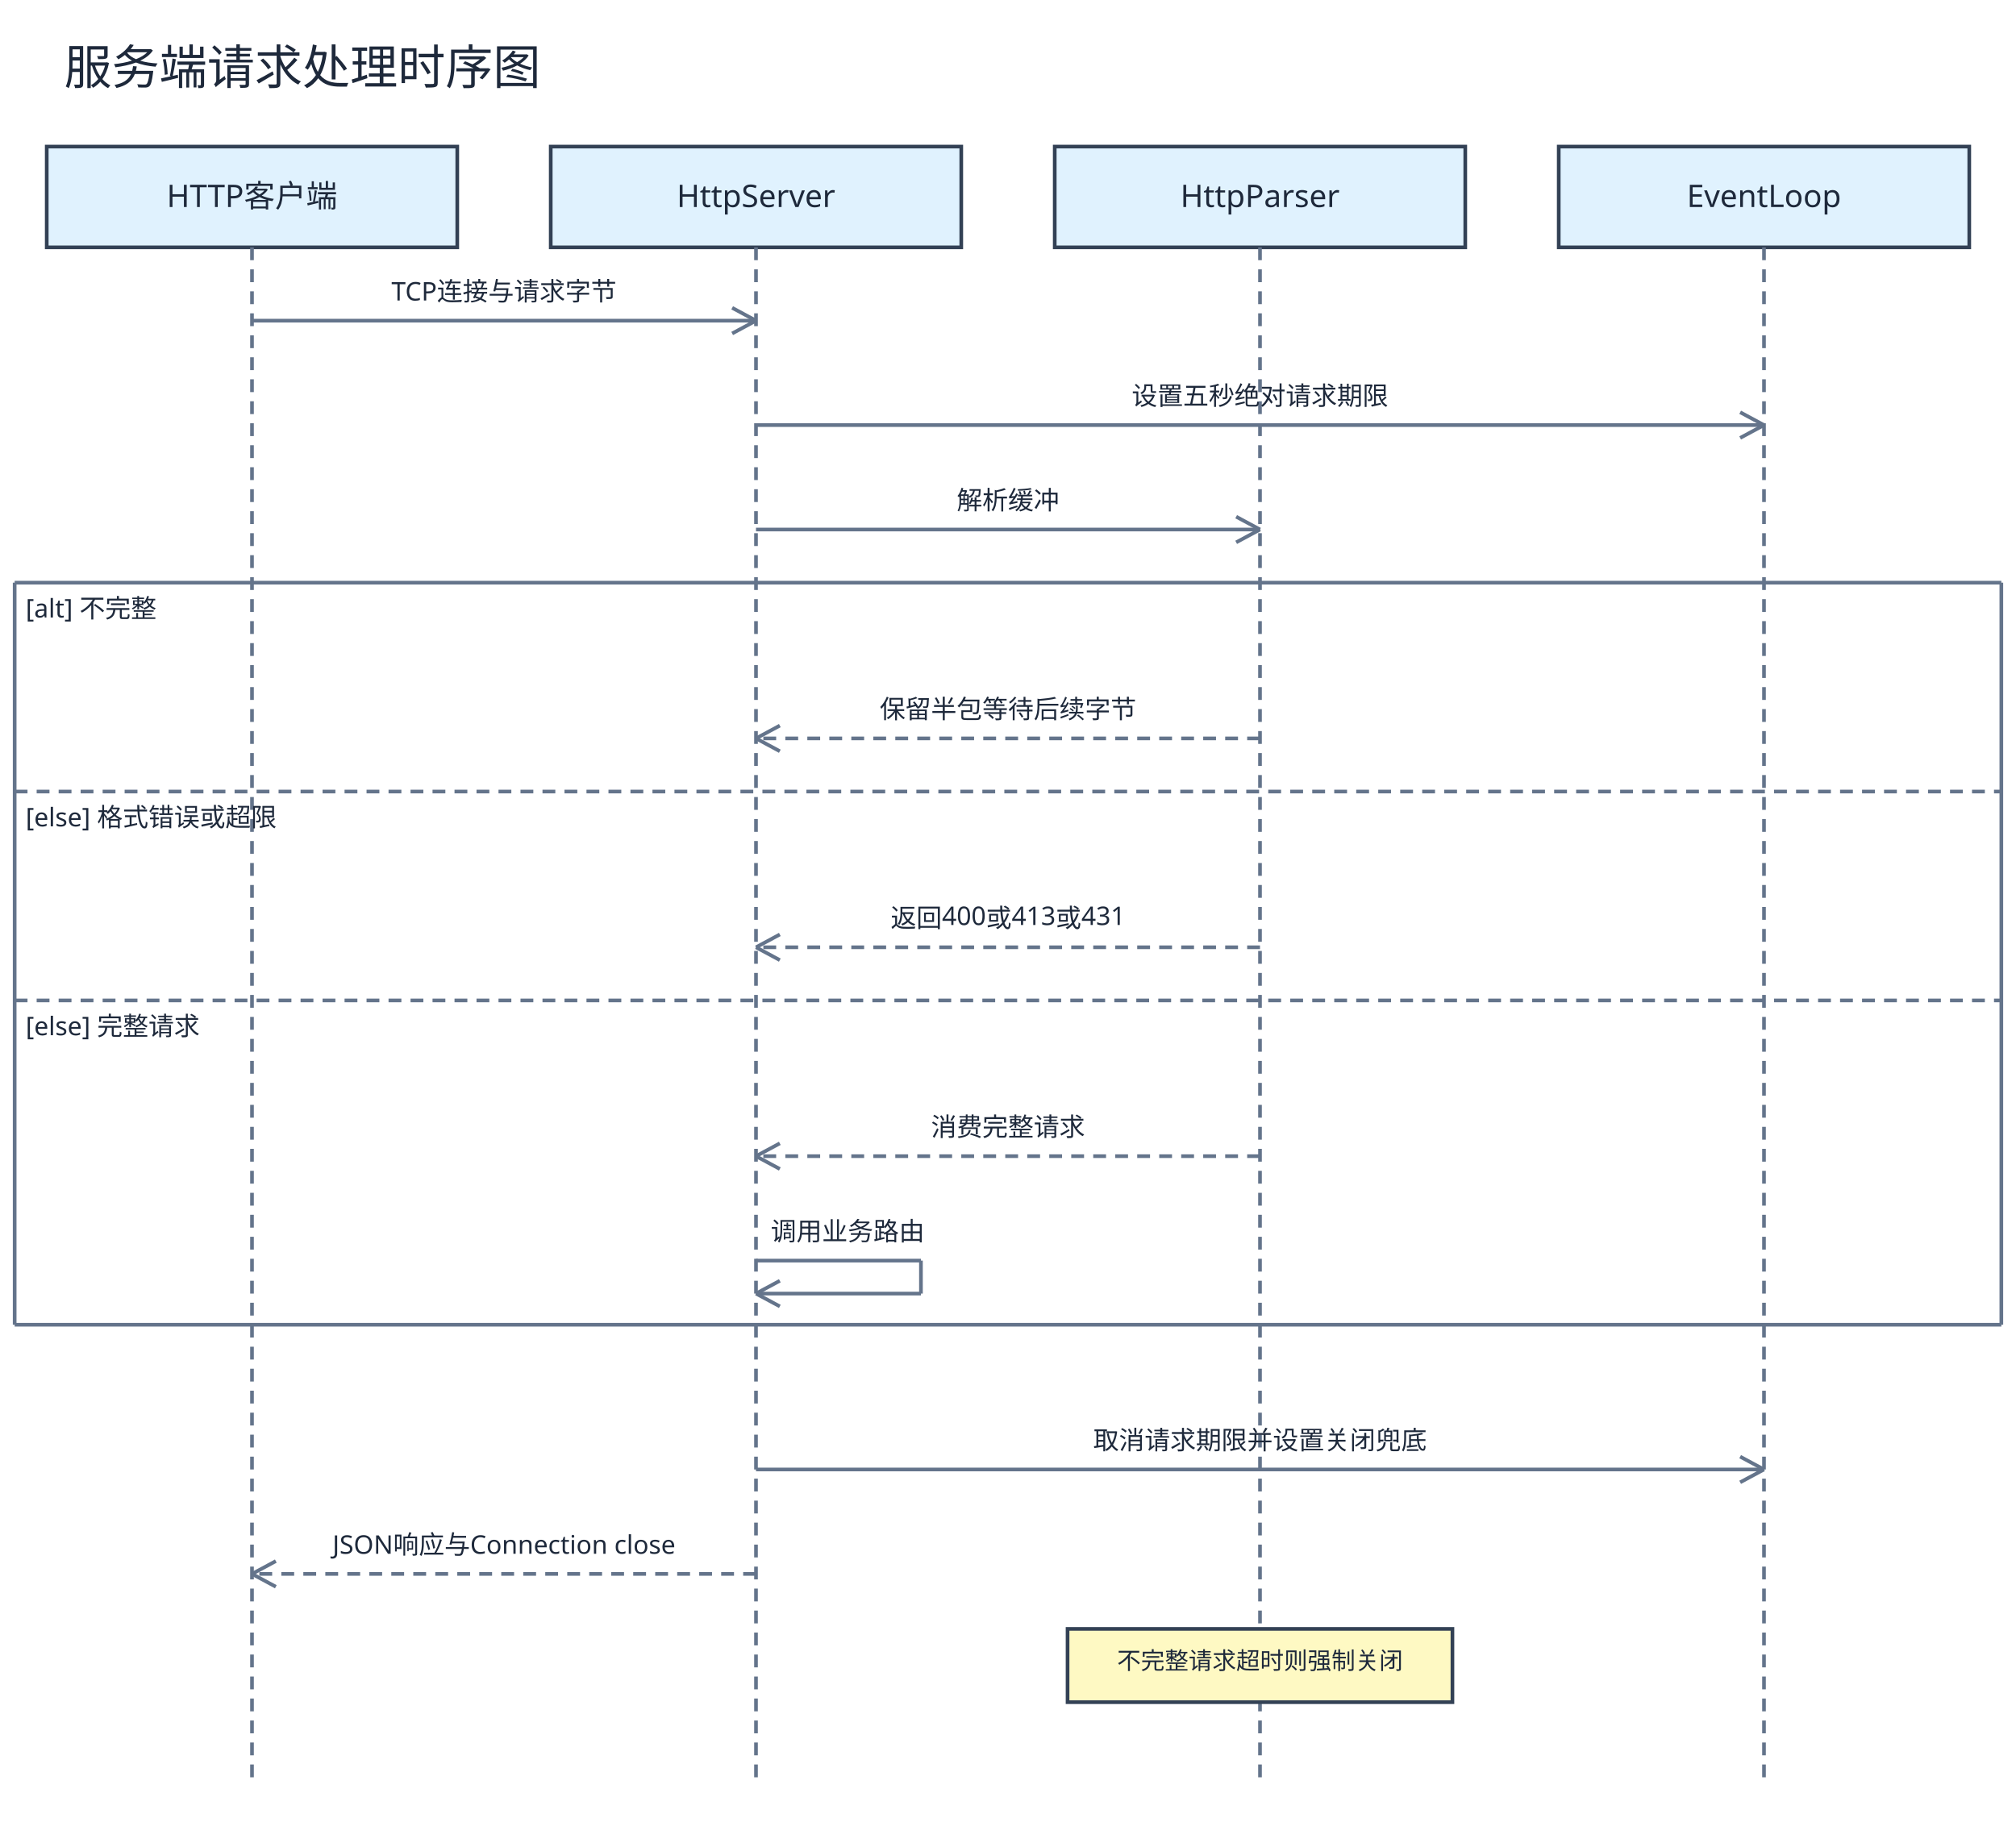
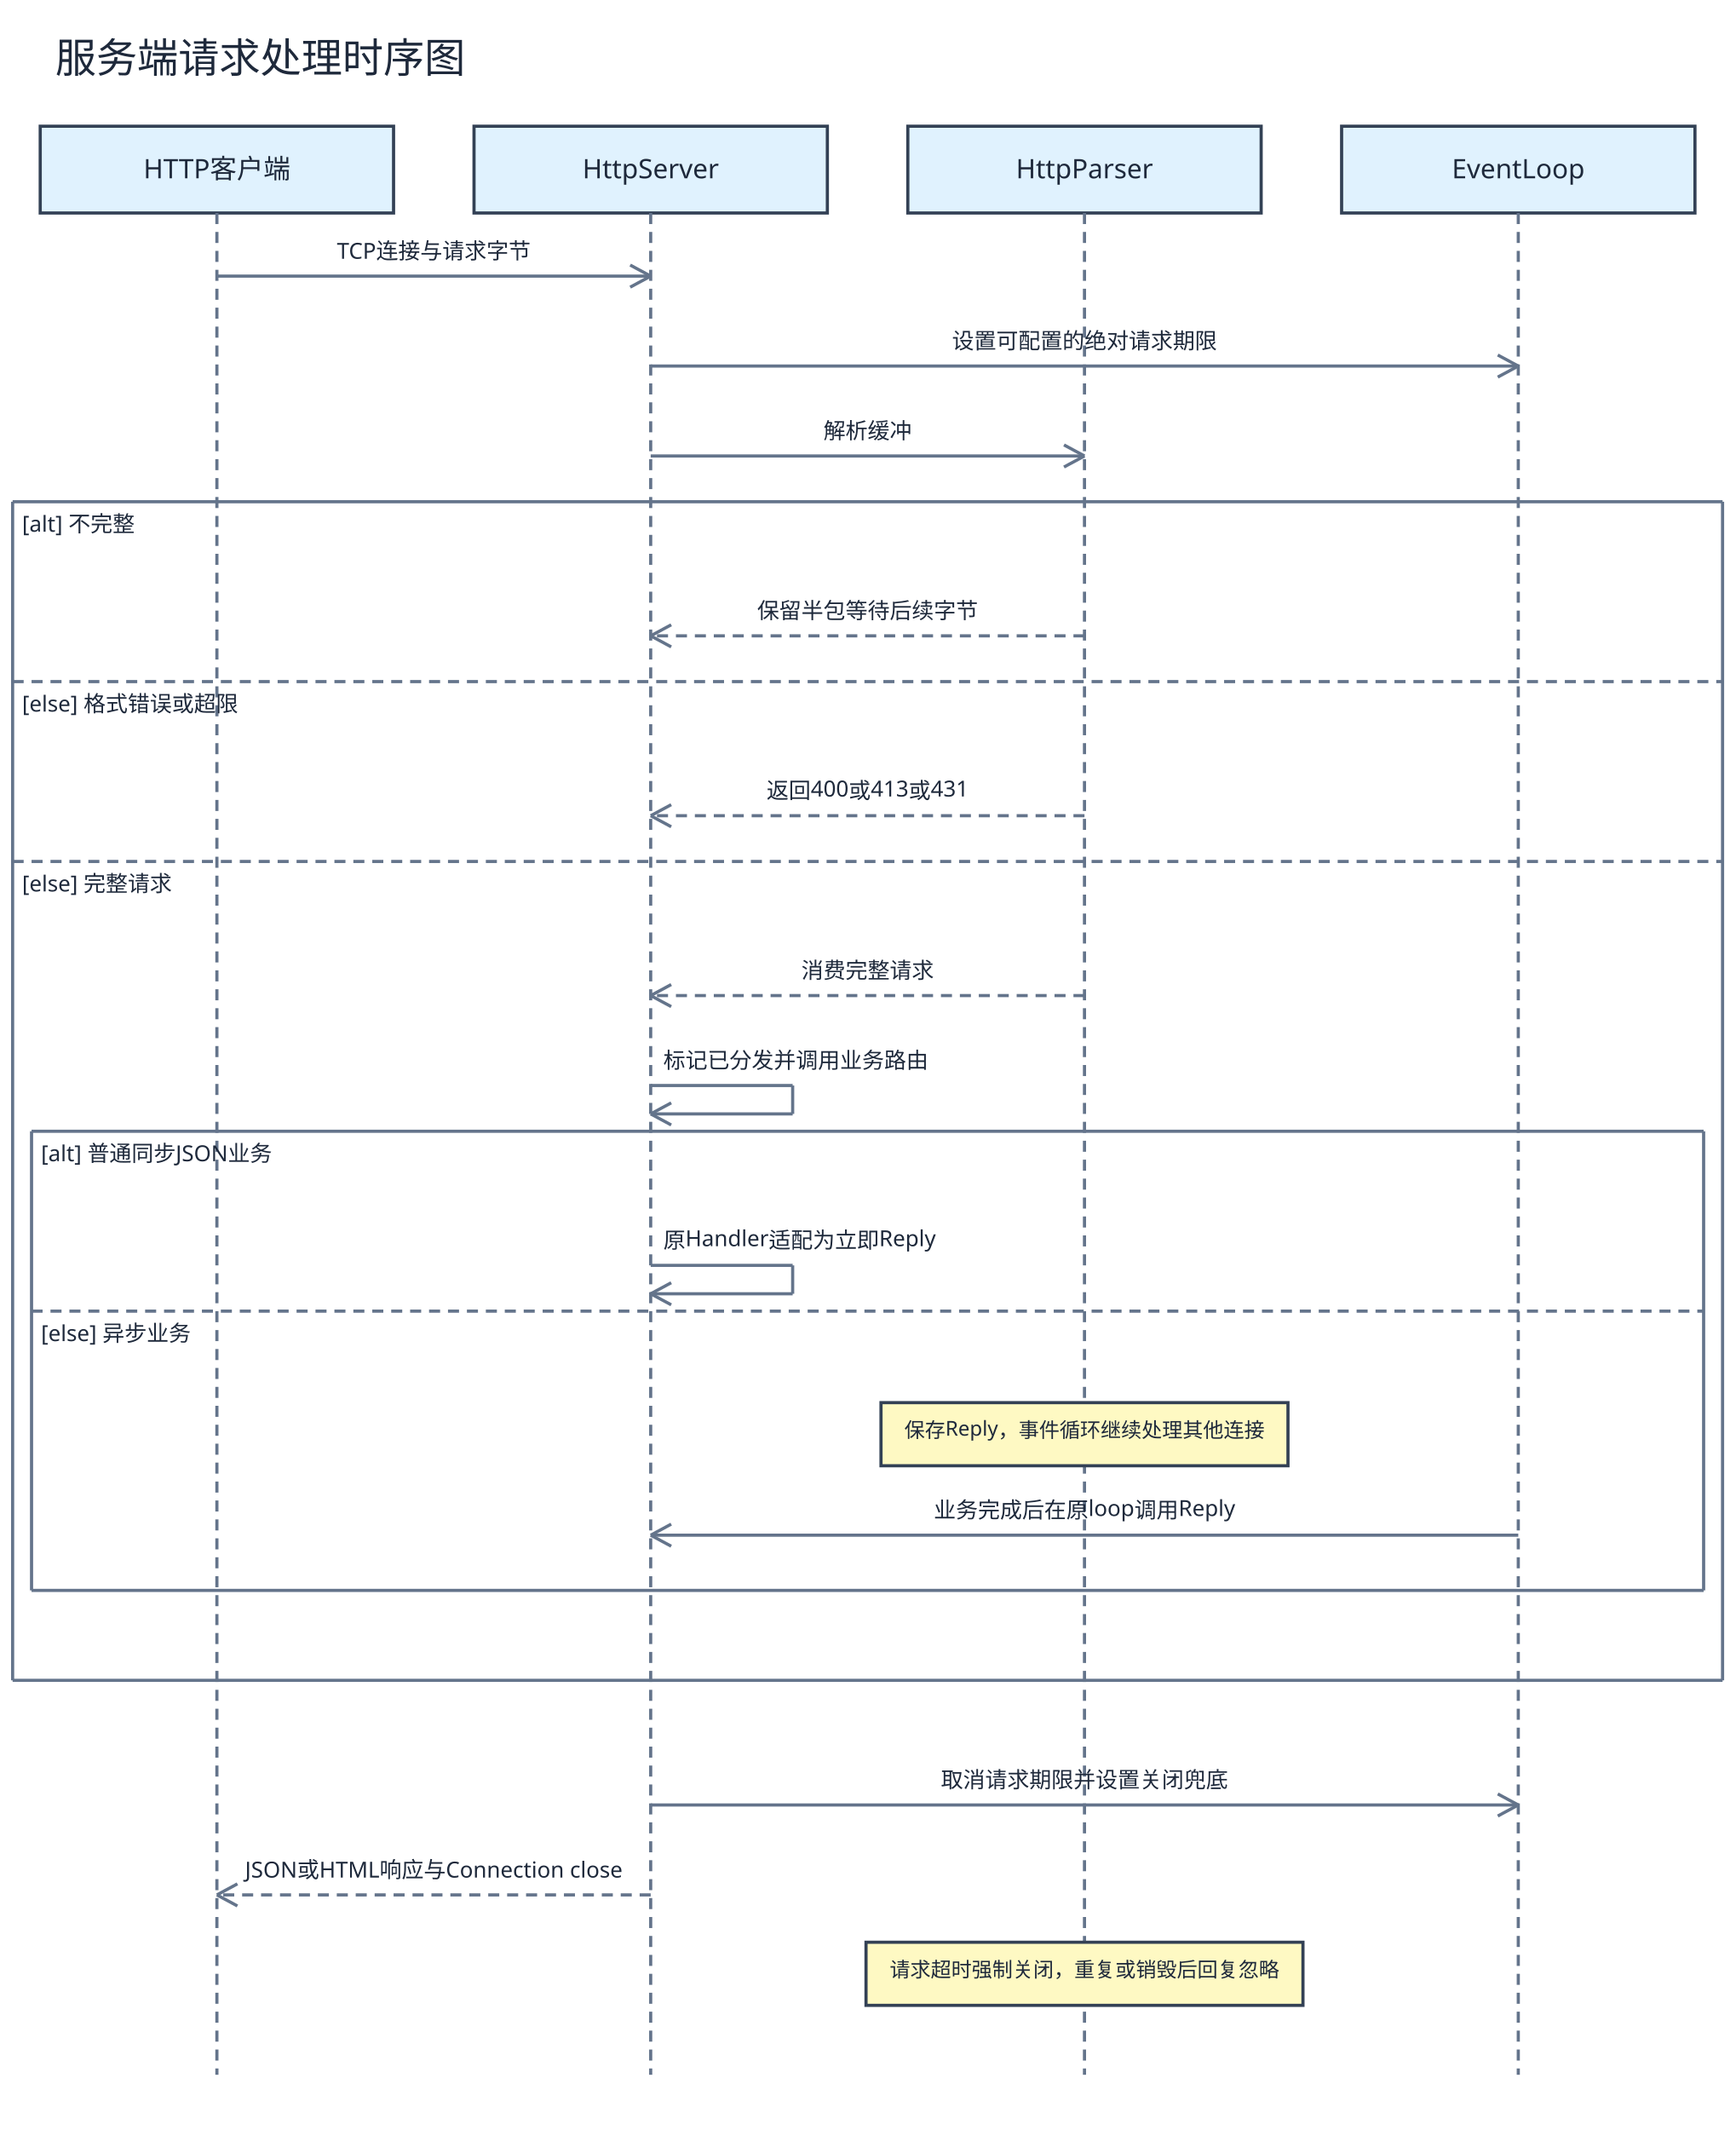
- <svg xmlns="http://www.w3.org/2000/svg" width="1100" height="1008" viewBox="0 0 1100 1008">
+ <svg xmlns="http://www.w3.org/2000/svg" width="1100" height="1350" viewBox="0 0 1100 1350">
  <text x="35" y="46" fill="#1e293b" font-family="Microsoft YaHei, sans-serif" font-size="26" text-anchor="start">服务端请求处理时序图</text>
  <rect x="25.5" y="80" width="224" height="55" fill="#e0f2fe" stroke="#334155" stroke-width="2" />
  <text x="137.5" y="113" fill="#1e293b" font-family="Microsoft YaHei, sans-serif" font-size="17" text-anchor="middle">HTTP客户端</text>
-   <line x1="137.5" y1="135" x2="137.5" y2="973" stroke="#64748b" stroke-width="2" stroke-dasharray="7 5" />
+   <line x1="137.5" y1="135" x2="137.5" y2="1315" stroke="#64748b" stroke-width="2" stroke-dasharray="7 5" />
  <rect x="300.5" y="80" width="224" height="55" fill="#e0f2fe" stroke="#334155" stroke-width="2" />
  <text x="412.5" y="113" fill="#1e293b" font-family="Microsoft YaHei, sans-serif" font-size="17" text-anchor="middle">HttpServer</text>
-   <line x1="412.5" y1="135" x2="412.5" y2="973" stroke="#64748b" stroke-width="2" stroke-dasharray="7 5" />
+   <line x1="412.5" y1="135" x2="412.5" y2="1315" stroke="#64748b" stroke-width="2" stroke-dasharray="7 5" />
  <rect x="575.5" y="80" width="224" height="55" fill="#e0f2fe" stroke="#334155" stroke-width="2" />
  <text x="687.5" y="113" fill="#1e293b" font-family="Microsoft YaHei, sans-serif" font-size="17" text-anchor="middle">HttpParser</text>
-   <line x1="687.5" y1="135" x2="687.5" y2="973" stroke="#64748b" stroke-width="2" stroke-dasharray="7 5" />
+   <line x1="687.5" y1="135" x2="687.5" y2="1315" stroke="#64748b" stroke-width="2" stroke-dasharray="7 5" />
  <rect x="850.5" y="80" width="224" height="55" fill="#e0f2fe" stroke="#334155" stroke-width="2" />
  <text x="962.5" y="113" fill="#1e293b" font-family="Microsoft YaHei, sans-serif" font-size="17" text-anchor="middle">EventLoop</text>
-   <line x1="962.5" y1="135" x2="962.5" y2="973" stroke="#64748b" stroke-width="2" stroke-dasharray="7 5" />
+   <line x1="962.5" y1="135" x2="962.5" y2="1315" stroke="#64748b" stroke-width="2" stroke-dasharray="7 5" />
  <line x1="137.5" y1="175" x2="412.5" y2="175" stroke="#64748b" stroke-width="2" />
  <line x1="412.5" y1="175" x2="399.5" y2="182.0" stroke="#64748b" stroke-width="2" />
  <line x1="412.5" y1="175" x2="399.5" y2="168.0" stroke="#64748b" stroke-width="2" />
  <text x="275.0" y="164" fill="#1e293b" font-family="Microsoft YaHei, sans-serif" font-size="14" text-anchor="middle">TCP连接与请求字节</text>
  <line x1="412.5" y1="232" x2="962.5" y2="232" stroke="#64748b" stroke-width="2" />
  <line x1="962.5" y1="232" x2="949.5" y2="239.0" stroke="#64748b" stroke-width="2" />
  <line x1="962.5" y1="232" x2="949.5" y2="225.0" stroke="#64748b" stroke-width="2" />
-   <text x="687.5" y="221" fill="#1e293b" font-family="Microsoft YaHei, sans-serif" font-size="14" text-anchor="middle">设置五秒绝对请求期限</text>
+   <text x="687.5" y="221" fill="#1e293b" font-family="Microsoft YaHei, sans-serif" font-size="14" text-anchor="middle">设置可配置的绝对请求期限</text>
  <line x1="412.5" y1="289" x2="687.5" y2="289" stroke="#64748b" stroke-width="2" />
  <line x1="687.5" y1="289" x2="674.5" y2="296.0" stroke="#64748b" stroke-width="2" />
  <line x1="687.5" y1="289" x2="674.5" y2="282.0" stroke="#64748b" stroke-width="2" />
  <text x="550.0" y="278" fill="#1e293b" font-family="Microsoft YaHei, sans-serif" font-size="14" text-anchor="middle">解析缓冲</text>
  <text x="14" y="337" fill="#1e293b" font-family="Microsoft YaHei, sans-serif" font-size="14" text-anchor="start">[alt] 不完整</text>
  <line x1="8" y1="318" x2="1092" y2="318" stroke="#64748b" stroke-width="2" />
  <line x1="687.5" y1="403" x2="412.5" y2="403" stroke="#64748b" stroke-width="2" stroke-dasharray="7 5" />
  <line x1="412.5" y1="403" x2="425.5" y2="396.0" stroke="#64748b" stroke-width="2" />
  <line x1="412.5" y1="403" x2="425.5" y2="410.0" stroke="#64748b" stroke-width="2" />
  <text x="550.0" y="392" fill="#1e293b" font-family="Microsoft YaHei, sans-serif" font-size="14" text-anchor="middle">保留半包等待后续字节</text>
  <line x1="8" y1="432" x2="1092" y2="432" stroke="#64748b" stroke-width="2" stroke-dasharray="7 5" />
  <text x="14" y="451" fill="#1e293b" font-family="Microsoft YaHei, sans-serif" font-size="14" text-anchor="start">[else] 格式错误或超限</text>
  <line x1="687.5" y1="517" x2="412.5" y2="517" stroke="#64748b" stroke-width="2" stroke-dasharray="7 5" />
  <line x1="412.5" y1="517" x2="425.5" y2="510.0" stroke="#64748b" stroke-width="2" />
  <line x1="412.5" y1="517" x2="425.5" y2="524.0" stroke="#64748b" stroke-width="2" />
  <text x="550.0" y="506" fill="#1e293b" font-family="Microsoft YaHei, sans-serif" font-size="14" text-anchor="middle">返回400或413或431</text>
  <line x1="8" y1="546" x2="1092" y2="546" stroke="#64748b" stroke-width="2" stroke-dasharray="7 5" />
  <text x="14" y="565" fill="#1e293b" font-family="Microsoft YaHei, sans-serif" font-size="14" text-anchor="start">[else] 完整请求</text>
  <line x1="687.5" y1="631" x2="412.5" y2="631" stroke="#64748b" stroke-width="2" stroke-dasharray="7 5" />
  <line x1="412.5" y1="631" x2="425.5" y2="624.0" stroke="#64748b" stroke-width="2" />
  <line x1="412.5" y1="631" x2="425.5" y2="638.0" stroke="#64748b" stroke-width="2" />
  <text x="550.0" y="620" fill="#1e293b" font-family="Microsoft YaHei, sans-serif" font-size="14" text-anchor="middle">消费完整请求</text>
  <line x1="412.5" y1="688" x2="502.5" y2="688" stroke="#64748b" stroke-width="2" />
  <line x1="502.5" y1="688" x2="502.5" y2="706" stroke="#64748b" stroke-width="2" />
  <line x1="502.5" y1="706" x2="412.5" y2="706" stroke="#64748b" stroke-width="2" />
  <line x1="412.5" y1="706" x2="425.5" y2="699.0" stroke="#64748b" stroke-width="2" />
  <line x1="412.5" y1="706" x2="425.5" y2="713.0" stroke="#64748b" stroke-width="2" />
-   <text x="420.5" y="677" fill="#1e293b" font-family="Microsoft YaHei, sans-serif" font-size="14" text-anchor="start">调用业务路由</text>
-   <line x1="8" y1="318" x2="8" y2="723" stroke="#64748b" stroke-width="2" />
-   <line x1="1092" y1="318" x2="1092" y2="723" stroke="#64748b" stroke-width="2" />
-   <line x1="8" y1="723" x2="1092" y2="723" stroke="#64748b" stroke-width="2" />
-   <line x1="412.5" y1="802" x2="962.5" y2="802" stroke="#64748b" stroke-width="2" />
-   <line x1="962.5" y1="802" x2="949.5" y2="809.0" stroke="#64748b" stroke-width="2" />
-   <line x1="962.5" y1="802" x2="949.5" y2="795.0" stroke="#64748b" stroke-width="2" />
-   <text x="687.5" y="791" fill="#1e293b" font-family="Microsoft YaHei, sans-serif" font-size="14" text-anchor="middle">取消请求期限并设置关闭兜底</text>
-   <line x1="412.5" y1="859" x2="137.5" y2="859" stroke="#64748b" stroke-width="2" stroke-dasharray="7 5" />
-   <line x1="137.5" y1="859" x2="150.5" y2="852.0" stroke="#64748b" stroke-width="2" />
-   <line x1="137.5" y1="859" x2="150.5" y2="866.0" stroke="#64748b" stroke-width="2" />
-   <text x="275.0" y="848" fill="#1e293b" font-family="Microsoft YaHei, sans-serif" font-size="14" text-anchor="middle">JSON响应与Connection close</text>
-   <rect x="582.5" y="889" width="210.0" height="40" fill="#fef9c3" stroke="#334155" stroke-width="2" />
-   <text x="687.5" y="911" fill="#1e293b" font-family="Microsoft YaHei, sans-serif" font-size="13" text-anchor="middle">不完整请求超时则强制关闭</text>
+   <text x="420.5" y="677" fill="#1e293b" font-family="Microsoft YaHei, sans-serif" font-size="14" text-anchor="start">标记已分发并调用业务路由</text>
+   <text x="26" y="736" fill="#1e293b" font-family="Microsoft YaHei, sans-serif" font-size="14" text-anchor="start">[alt] 普通同步JSON业务</text>
+   <line x1="20" y1="717" x2="1080" y2="717" stroke="#64748b" stroke-width="2" />
+   <line x1="412.5" y1="802" x2="502.5" y2="802" stroke="#64748b" stroke-width="2" />
+   <line x1="502.5" y1="802" x2="502.5" y2="820" stroke="#64748b" stroke-width="2" />
+   <line x1="502.5" y1="820" x2="412.5" y2="820" stroke="#64748b" stroke-width="2" />
+   <line x1="412.5" y1="820" x2="425.5" y2="813.0" stroke="#64748b" stroke-width="2" />
+   <line x1="412.5" y1="820" x2="425.5" y2="827.0" stroke="#64748b" stroke-width="2" />
+   <text x="420.5" y="791" fill="#1e293b" font-family="Microsoft YaHei, sans-serif" font-size="14" text-anchor="start">原Handler适配为立即Reply</text>
+   <line x1="20" y1="831" x2="1080" y2="831" stroke="#64748b" stroke-width="2" stroke-dasharray="7 5" />
+   <text x="26" y="850" fill="#1e293b" font-family="Microsoft YaHei, sans-serif" font-size="14" text-anchor="start">[else] 异步业务</text>
+   <rect x="558.5" y="889" width="258.0" height="40" fill="#fef9c3" stroke="#334155" stroke-width="2" />
+   <text x="687.5" y="911" fill="#1e293b" font-family="Microsoft YaHei, sans-serif" font-size="13" text-anchor="middle">保存Reply，事件循环继续处理其他连接</text>
+   <line x1="962.5" y1="973" x2="412.5" y2="973" stroke="#64748b" stroke-width="2" />
+   <line x1="412.5" y1="973" x2="425.5" y2="966.0" stroke="#64748b" stroke-width="2" />
+   <line x1="412.5" y1="973" x2="425.5" y2="980.0" stroke="#64748b" stroke-width="2" />
+   <text x="687.5" y="962" fill="#1e293b" font-family="Microsoft YaHei, sans-serif" font-size="14" text-anchor="middle">业务完成后在原loop调用Reply</text>
+   <line x1="20" y1="717" x2="20" y2="1008" stroke="#64748b" stroke-width="2" />
+   <line x1="1080" y1="717" x2="1080" y2="1008" stroke="#64748b" stroke-width="2" />
+   <line x1="20" y1="1008" x2="1080" y2="1008" stroke="#64748b" stroke-width="2" />
+   <line x1="8" y1="318" x2="8" y2="1065" stroke="#64748b" stroke-width="2" />
+   <line x1="1092" y1="318" x2="1092" y2="1065" stroke="#64748b" stroke-width="2" />
+   <line x1="8" y1="1065" x2="1092" y2="1065" stroke="#64748b" stroke-width="2" />
+   <line x1="412.5" y1="1144" x2="962.5" y2="1144" stroke="#64748b" stroke-width="2" />
+   <line x1="962.5" y1="1144" x2="949.5" y2="1151.0" stroke="#64748b" stroke-width="2" />
+   <line x1="962.5" y1="1144" x2="949.5" y2="1137.0" stroke="#64748b" stroke-width="2" />
+   <text x="687.5" y="1133" fill="#1e293b" font-family="Microsoft YaHei, sans-serif" font-size="14" text-anchor="middle">取消请求期限并设置关闭兜底</text>
+   <line x1="412.5" y1="1201" x2="137.5" y2="1201" stroke="#64748b" stroke-width="2" stroke-dasharray="7 5" />
+   <line x1="137.5" y1="1201" x2="150.5" y2="1194.0" stroke="#64748b" stroke-width="2" />
+   <line x1="137.5" y1="1201" x2="150.5" y2="1208.0" stroke="#64748b" stroke-width="2" />
+   <text x="275.0" y="1190" fill="#1e293b" font-family="Microsoft YaHei, sans-serif" font-size="14" text-anchor="middle">JSON或HTML响应与Connection close</text>
+   <rect x="549.0" y="1231" width="277.0" height="40" fill="#fef9c3" stroke="#334155" stroke-width="2" />
+   <text x="687.5" y="1253" fill="#1e293b" font-family="Microsoft YaHei, sans-serif" font-size="13" text-anchor="middle">请求超时强制关闭，重复或销毁后回复忽略</text>
</svg>
